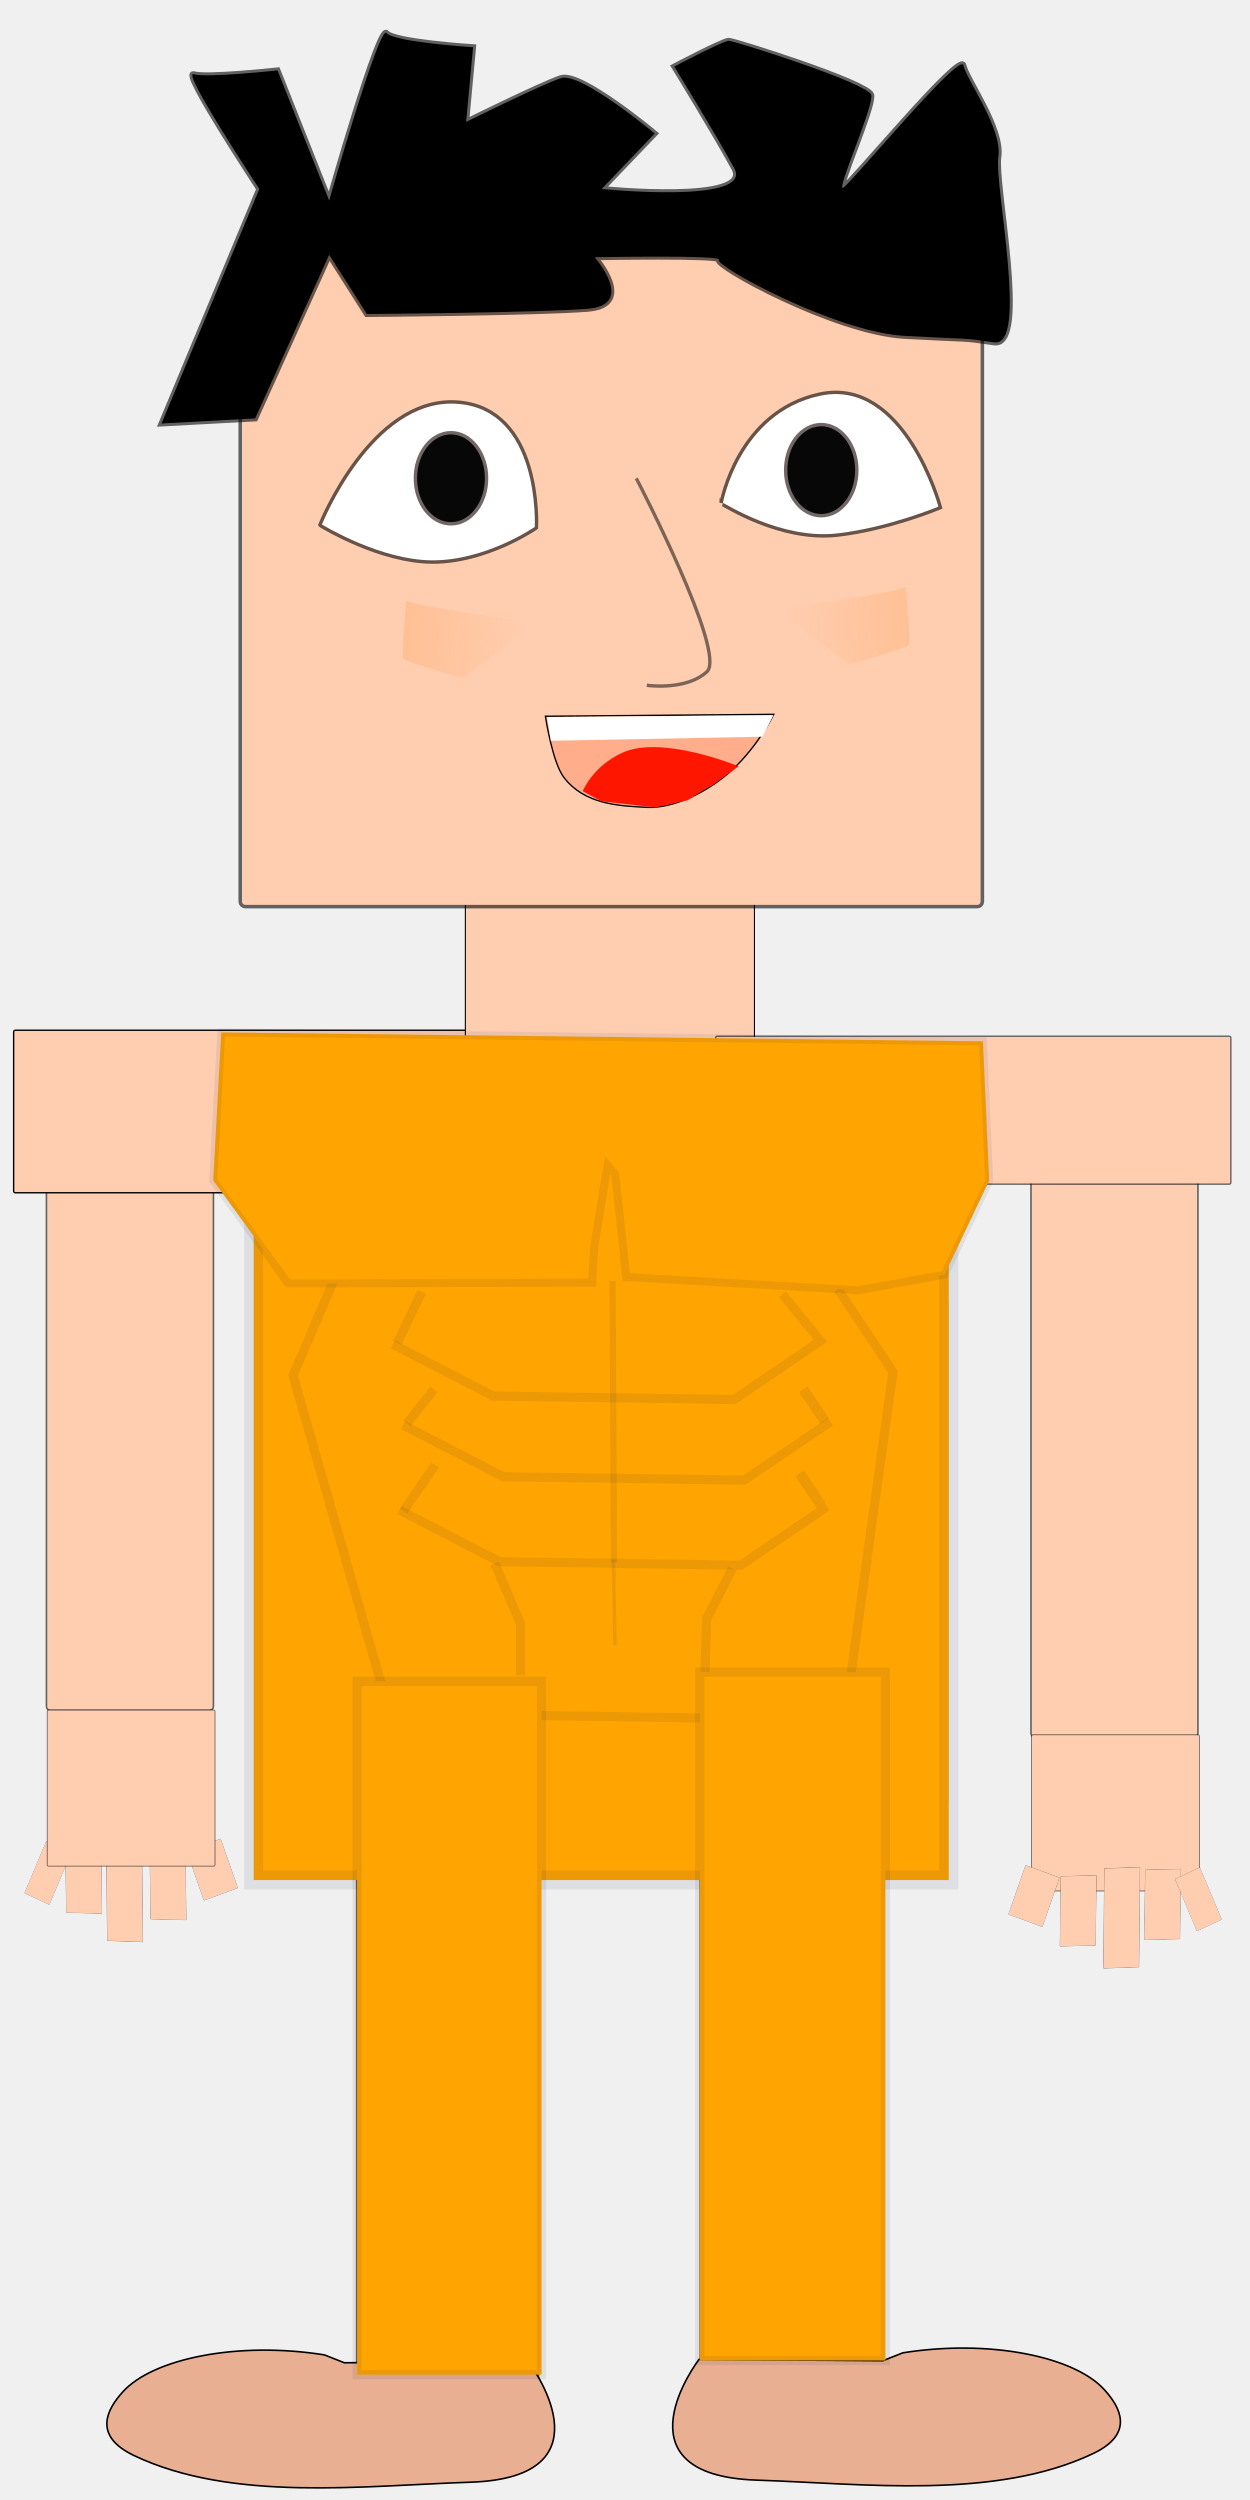
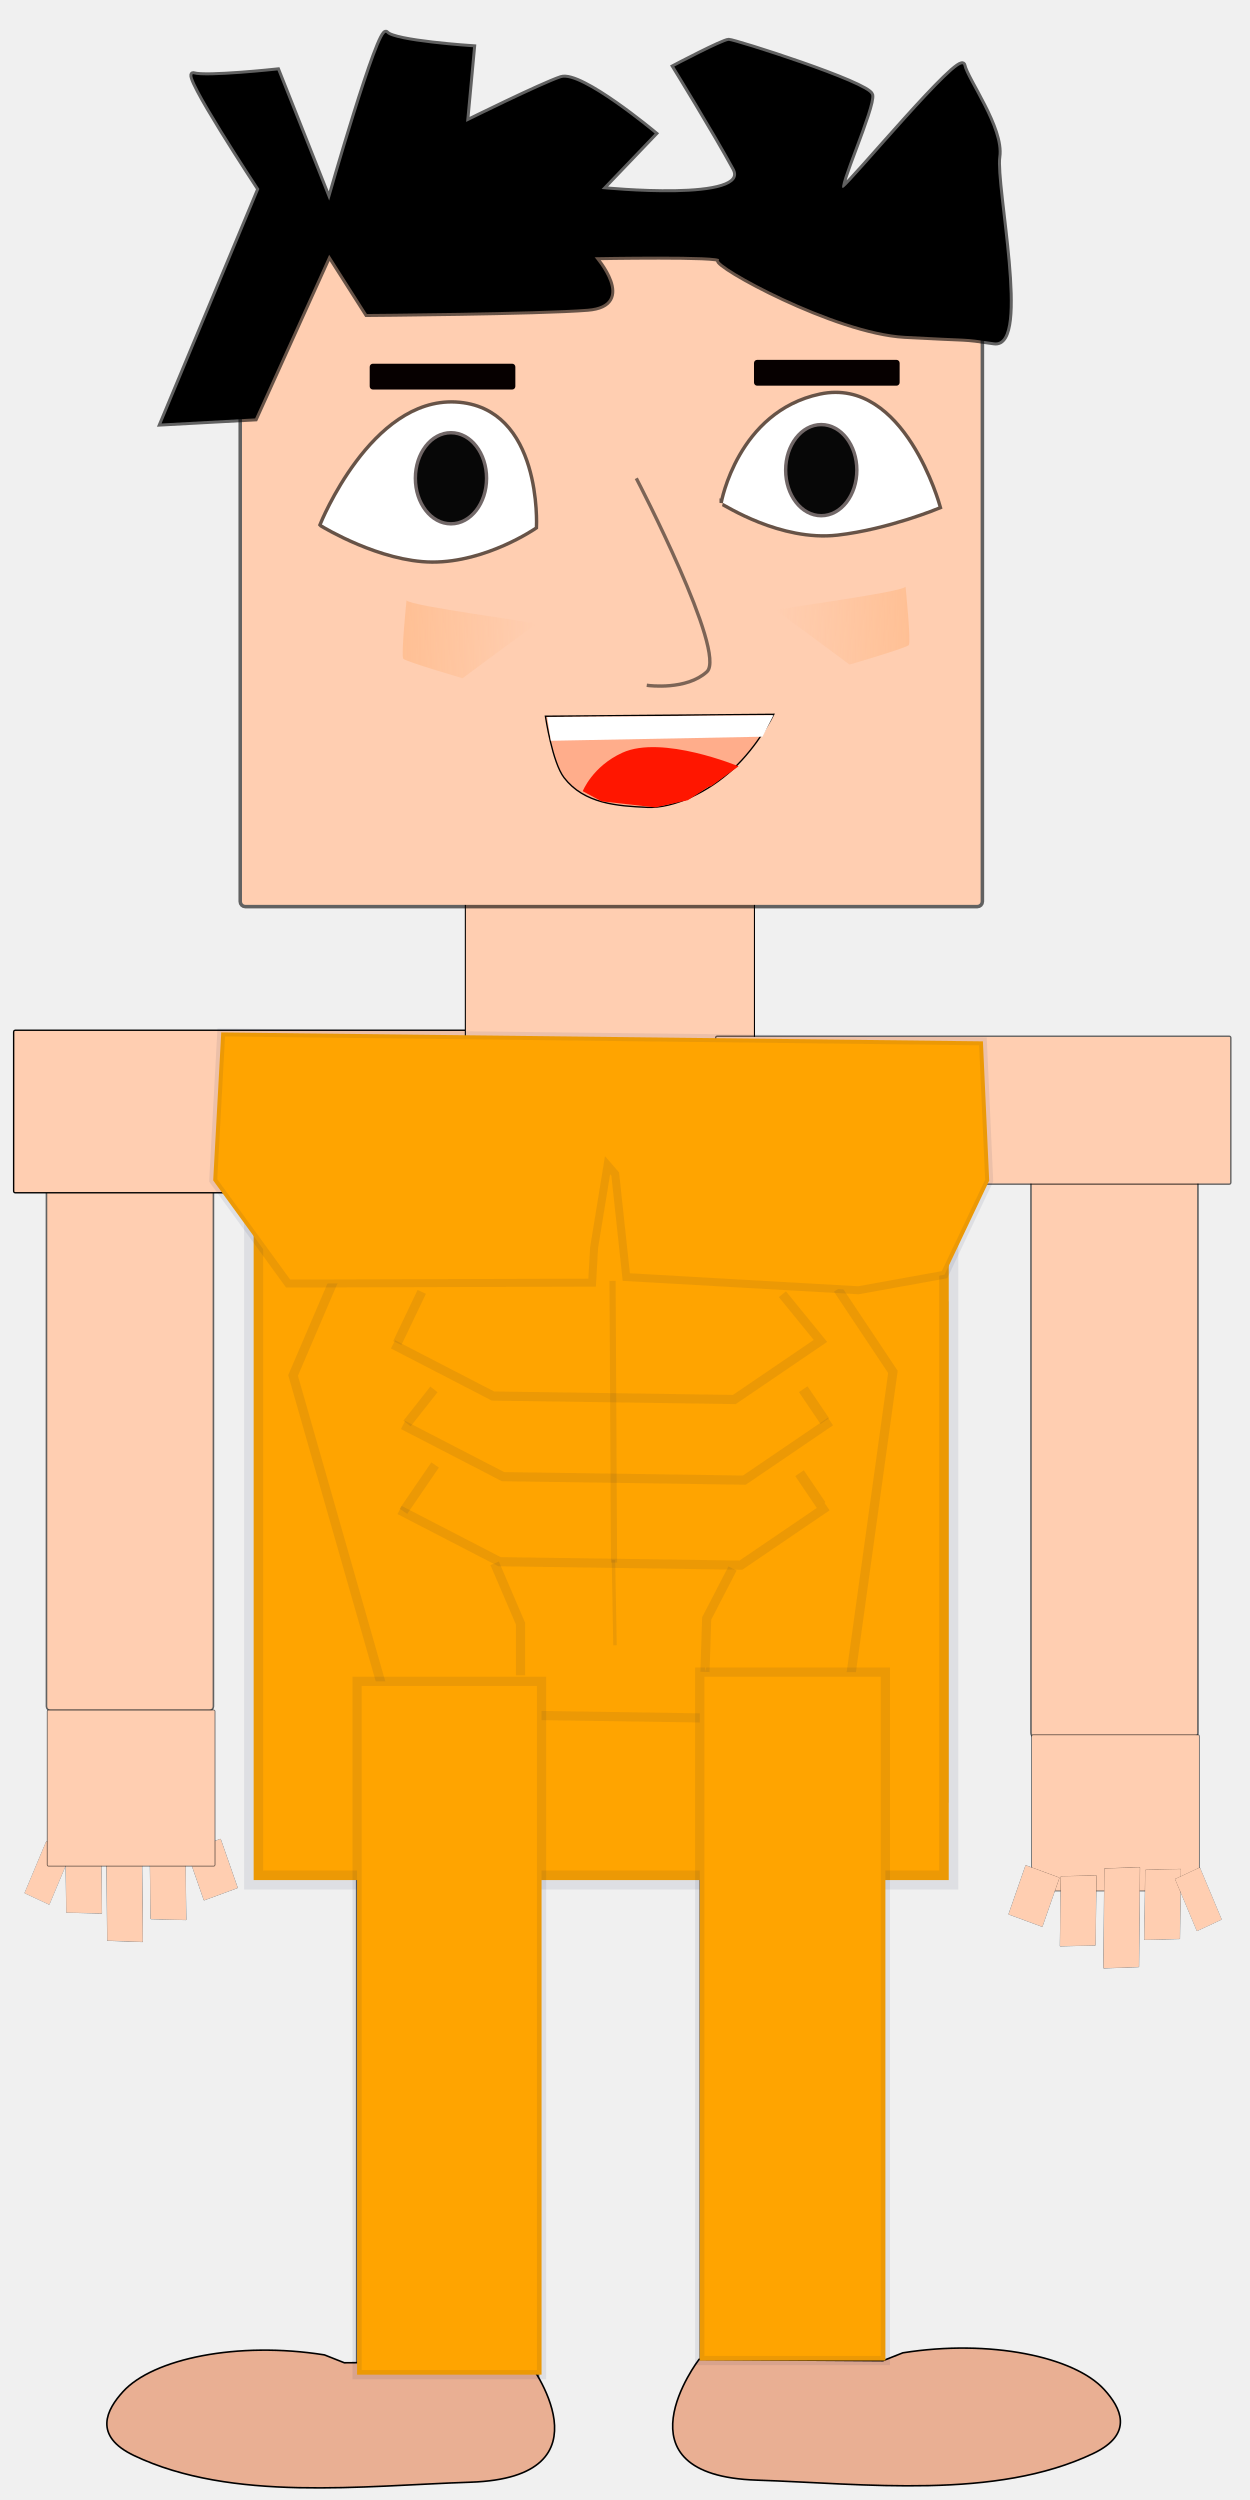
<svg xmlns="http://www.w3.org/2000/svg" xmlns:xlink="http://www.w3.org/1999/xlink" width="64" height="128" viewBox="0 0 16.933 33.867" version="1.1" id="svg1" xml:space="preserve">
  <defs id="defs1">
    <linearGradient id="linearGradient5685">
      <stop style="stop-color:#ffad70;stop-opacity:1;" offset="0" id="stop5681" />
      <stop style="stop-color:#ffb278;stop-opacity:0;" offset="1" id="stop5683" />
    </linearGradient>
    <linearGradient xlink:href="#linearGradient5685" id="linearGradient5687" x1="5.871" y1="39.004" x2="21.384" y2="39.272" gradientUnits="userSpaceOnUse" gradientTransform="matrix(0.2458605,0,0,0.2185464,2.010088,0.07742753)" />
    <linearGradient xlink:href="#linearGradient5685" id="linearGradient5722" gradientUnits="userSpaceOnUse" gradientTransform="matrix(-0.2458605,0,0,0.2185464,15.76372,-0.1083041)" x1="5.423" y1="38.914" x2="21.384" y2="39.272" />
  </defs>
  <rect style="fill:#ffceb1;fill-opacity:1;fill-rule:evenodd;stroke:#000000;stroke-width:0.006;stroke-linecap:square;stroke-opacity:0.595;paint-order:markers stroke fill" id="rect358-1-9-1-3-2-7" width="0.701" height="0.485" x="24.412" y="5.377" ry="0.002" transform="matrix(0.3290433,0.9443148,-0.9382773,0.3458839,0,0)" />
  <rect style="fill:#ffceb1;fill-opacity:1;fill-rule:evenodd;stroke:#000000;stroke-width:0.007;stroke-linecap:square;stroke-opacity:0.595;paint-order:markers stroke fill" id="rect358-1-9-1-3-2-7-0" width="0.944" height="0.479" x="25.011" y="-2.17" ry="0.002" transform="matrix(0.0135589,0.9999081,-0.9996734,-0.02555759,0,0)" />
  <rect style="fill:#ffceb1;fill-opacity:1;fill-rule:evenodd;stroke:#000000;stroke-width:0.007;stroke-linecap:square;stroke-opacity:0.595;paint-order:markers stroke fill" id="rect358-1-9-1-3-2-7-0-7" width="0.944" height="0.479" x="24.952" y="-1.028" ry="0.002" transform="matrix(0.0135589,0.9999081,-0.9996734,-0.02555759,0,0)" />
  <rect style="fill:#ffceb1;fill-opacity:1;fill-rule:evenodd;stroke:#000000;stroke-width:0.005;stroke-linecap:square;stroke-opacity:0.595;paint-order:markers stroke fill" id="rect358-1-9-1-3-2-7-0-7-1" width="0.761" height="0.367" x="22.35" y="-10.606" ry="0.002" transform="matrix(-0.386925,0.9221112,-0.9059902,-0.4232987,0,0)" />
  <rect style="fill:#ffceb1;fill-opacity:1;fill-rule:evenodd;stroke:#000000;stroke-width:0.008;stroke-linecap:square;stroke-opacity:0.595;paint-order:markers stroke fill" id="rect358-1-9-1-3-2-7-0-3" width="1.348" height="0.478" x="24.897" y="-1.685" ry="0.002" transform="matrix(0.00947057,0.9999552,-0.9993307,-0.03657963,0,0)" />
  <g id="layer1">
    <g id="layer4" transform="matrix(0.9821391,0,0,0.8105135,-0.5024058,6.393194)">
      <rect style="fill:#ffceb1;fill-opacity:1;fill-rule:evenodd;stroke:#000000;stroke-width:0.05;stroke-linecap:square;stroke-opacity:0.595;paint-order:markers stroke fill" id="rect358-1" width="2.48" height="9.848" x="5.445" y="22.279" ry="0.05" />
      <rect style="fill:#ffceb1;fill-opacity:1;fill-rule:evenodd;stroke:#000000;stroke-width:0.05;stroke-linecap:square;stroke-opacity:0.595;paint-order:markers stroke fill" id="rect358-1-5" width="2.48" height="9.848" x="10.183" y="22.135" ry="0.05" />
    </g>
    <path style="fill:#e9af93;fill-opacity:1;fill-rule:evenodd;stroke:#000000;stroke-width:0.044;stroke-linecap:square;stroke-dasharray:none;stroke-opacity:1;paint-order:markers stroke fill" d="m 4.392,31.912 c -1.175,-0.187 -2.317,0.052 -2.719,0.496 -0.216,0.238 -0.405,0.584 0.147,0.847 1.324,0.63 3.092,0.408 4.551,0.36 1.958,-0.064 0.779,-1.614 0.779,-1.614 l -2.488,0.018 z" id="path13381" />
    <path style="fill:#e9af93;fill-opacity:1;fill-rule:evenodd;stroke:#000000;stroke-width:0.044;stroke-linecap:square;stroke-dasharray:none;stroke-opacity:1;paint-order:markers stroke fill" d="m 12.233,31.884 c 1.175,-0.187 2.317,0.052 2.719,0.496 0.216,0.238 0.405,0.584 -0.147,0.847 -1.324,0.63 -3.092,0.408 -4.551,0.36 -1.958,-0.064 -0.779,-1.614 -0.779,-1.614 l 2.488,0.018 z" id="path13381-7" />
    <rect style="fill:#ffceb1;fill-opacity:1;fill-rule:evenodd;stroke:#000000;stroke-width:0.044;stroke-linecap:square;stroke-opacity:0.595;paint-order:markers stroke fill" id="rect358-1-9" width="2.24" height="8.411" x="0.64" y="14.749" ry="0.043" />
    <rect style="fill:#ffceb1;fill-opacity:1;fill-rule:evenodd;stroke:#000000;stroke-width:0.044;stroke-linecap:square;stroke-opacity:0.595;paint-order:markers stroke fill" id="rect358-1-9-1" width="2.24" height="8.411" x="13.977" y="15.111" ry="0.043" />
    <rect style="fill:#ffceb1;fill-opacity:1;fill-rule:evenodd;stroke:#000000;stroke-width:0.022;stroke-linecap:square;stroke-opacity:0.595;paint-order:markers stroke fill" id="rect358-1-9-1-3" width="2.262" height="2.105" x="13.98" y="23.506" ry="0.011" />
    <rect style="fill:#ffceb1;fill-opacity:1;fill-rule:evenodd;stroke:#000000;stroke-width:0.022;stroke-linecap:square;stroke-opacity:0.595;paint-order:markers stroke fill" id="rect358-1-9-1-3-2" width="2.262" height="2.105" x="0.645" y="23.17" ry="0.011" />
    <rect style="fill:#ffceb1;fill-opacity:1;fill-rule:evenodd;stroke:#000000;stroke-width:0.038;stroke-linecap:square;stroke-dasharray:none;stroke-opacity:1;paint-order:markers stroke fill" id="rect358-1-9-4" width="6.509" height="2.183" x="0.194" y="13.966" ry="0.011" />
    <rect style="fill:#ffceb1;fill-opacity:1;fill-rule:evenodd;stroke:#000000;stroke-width:0.029;stroke-linecap:square;stroke-dasharray:none;stroke-opacity:1;paint-order:markers stroke fill" id="rect358-1-9-4-9" width="3.902" height="2.191" x="6.311" y="12.17" ry="0.011" />
    <rect style="fill:#ffceb1;fill-opacity:1;fill-rule:evenodd;stroke:#000000;stroke-width:0.038;stroke-linecap:square;stroke-opacity:0.595;paint-order:markers stroke fill" id="rect358-1-9-4-0" width="6.96" height="1.985" x="9.704" y="14.047" ry="0.01" />
    <rect style="fill:#ffceb1;fill-opacity:1;fill-rule:evenodd;stroke:#000000;stroke-width:0.096;stroke-linecap:square;stroke-opacity:0.595;paint-order:markers stroke fill" id="rect358" width="10.006" height="8.859" x="3.278" y="3.399" ry="0.045" />
    <rect style="fill:#ffceb1;fill-opacity:1;fill-rule:evenodd;stroke:#000000;stroke-width:0.081;stroke-linecap:square;stroke-opacity:0.595;paint-order:markers stroke fill" id="rect358-4-1" width="9.226" height="6.852" x="3.578" y="17.598" ry="0.035" />
    <path style="fill:#000000;fill-opacity:1;fill-rule:evenodd;stroke:#000000;stroke-width:0.081;stroke-linecap:square;stroke-opacity:0.595;paint-order:markers stroke fill" d="M 4.459,3.451 C 4.421,3.538 3.456,5.668 3.456,5.668 L 2.188,5.737 3.513,2.56 c 0,0 -1.06,-1.606 -0.889,-1.554 0.17,0.052 1.135,-0.052 1.135,-0.052 L 4.459,2.717 c 0,0 0.681,-2.392 0.776,-2.269 0.095,0.122 1.173,0.192 1.173,0.192 L 6.314,1.652 c 0,0 1.022,-0.506 1.287,-0.594 0.265,-0.087 1.268,0.751 1.268,0.751 L 8.15,2.56 c 0,0 2.063,0.209 1.798,-0.279 C 9.682,1.792 9.134,0.902 9.134,0.902 c 0,0 0.662,-0.349 0.738,-0.349 0.076,0 1.892,0.576 1.93,0.733 0.038,0.157 -0.492,1.327 -0.378,1.257 0.114,-0.07 1.59,-1.851 1.627,-1.658 0.038,0.192 0.53,0.855 0.473,1.239 -0.057,0.384 0.416,2.584 -0.057,2.514 C 12.994,4.568 13.202,4.603 12.256,4.55 11.31,4.498 9.664,3.59 9.739,3.52 9.815,3.451 8.055,3.485 8.055,3.485 c 0,0 0.568,0.646 -0.095,0.698 C 7.298,4.236 4.97,4.254 4.97,4.254 Z" id="path1076" />
    <path style="fill:#ffffff;fill-opacity:1;fill-rule:evenodd;stroke:#000000;stroke-width:0.093;stroke-linecap:square;stroke-opacity:0.595;paint-order:markers stroke fill" d="m 4.362,7.106 c 0.028,0.017 0.794,0.481 1.491,0.485 0.73,0.004 1.391,-0.453 1.391,-0.453 0,0 0.081,-1.609 -1.073,-1.669 -1.129,-0.058 -1.81,1.636 -1.81,1.636 z" id="path1564" />
    <path style="fill:#ffffff;fill-opacity:1;fill-rule:evenodd;stroke:#000000;stroke-width:0.093;stroke-linecap:square;stroke-opacity:0.595;paint-order:markers stroke fill" d="m 9.793,6.812 c 0.035,0.01 0.786,0.501 1.55,0.414 0.689,-0.079 1.369,-0.363 1.369,-0.363 0,0 -0.476,-1.741 -1.6,-1.502 -1.1,0.234 -1.319,1.452 -1.319,1.452 z" id="path1564-0" />
    <rect style="fill:#ffa400;fill-opacity:1;stroke:#001244;stroke-width:0.258;stroke-dasharray:none;stroke-opacity:0.076" id="rect1-5-9-4" width="9.416" height="10.618" x="3.436" y="14.851" ry="0" />
    <ellipse style="fill:#070707;fill-opacity:1;fill-rule:evenodd;stroke:#110000;stroke-width:0.093;stroke-linecap:square;stroke-opacity:0.595;paint-order:markers stroke fill" id="path1736" cx="6.109" cy="6.479" rx="0.459" ry="0.594" />
    <ellipse style="fill:#070707;fill-opacity:1;fill-rule:evenodd;stroke:#110000;stroke-width:0.093;stroke-linecap:square;stroke-opacity:0.595;paint-order:markers stroke fill" id="path1736-9" cx="11.125" cy="6.369" rx="0.459" ry="0.594" />
    <path style="fill:url(#linearGradient5687);fill-opacity:1;fill-rule:evenodd;stroke:none;stroke-width:0.093;stroke-linecap:square;stroke-opacity:0.595;paint-order:markers stroke fill" d="m 5.507,8.132 c 0.033,0.078 1.804,0.303 1.76,0.323 -0.044,0.02 -1.001,0.733 -1.001,0.733 0,0 -0.77,-0.225 -0.803,-0.264 -0.033,-0.039 0.044,-0.792 0.044,-0.792 z" id="path1814" />
    <path style="fill:url(#linearGradient5722);fill-opacity:1;fill-rule:evenodd;stroke:none;stroke-width:0.093;stroke-linecap:square;stroke-opacity:0.595;paint-order:markers stroke fill" d="m 12.267,7.947 c -0.033,0.078 -1.804,0.303 -1.76,0.323 0.044,0.02 1.001,0.733 1.001,0.733 0,0 0.77,-0.225 0.803,-0.264 0.033,-0.039 -0.044,-0.792 -0.044,-0.792 z" id="path1814-3" />
    <path style="fill:none;fill-opacity:1;fill-rule:evenodd;stroke:#000000;stroke-width:0.046;stroke-linecap:square;stroke-dasharray:none;stroke-opacity:0.514;paint-order:markers stroke fill" d="m 8.63,6.5 c 0,0 1.221,2.346 0.946,2.6 -0.275,0.254 -0.792,0.186 -0.792,0.186" id="path5725" />
    <path style="fill:#ffad8b;fill-opacity:1;fill-rule:evenodd;stroke:#000000;stroke-width:0.037;stroke-linecap:square;stroke-dasharray:none;stroke-opacity:1;paint-order:markers stroke fill" d="m 7.399,9.712 3.068,-0.026 c 0,0 -0.203,0.408 -0.545,0.727 C 9.591,10.722 9.125,10.943 8.77,10.928 8.367,10.91 7.918,10.881 7.648,10.529 7.492,10.326 7.399,9.712 7.399,9.712 Z" id="path5781" />
    <path style="fill:#ff1600;fill-opacity:1;fill-rule:evenodd;stroke:none;stroke-width:0.046;stroke-linecap:square;stroke-dasharray:none;stroke-opacity:0.514;paint-order:markers stroke fill" d="m 7.894,10.718 c 0,0 0.131,-0.336 0.537,-0.521 0.539,-0.246 1.574,0.184 1.574,0.184 L 9.609,10.669 c 0.112,-0.103 -0.194,0.114 -0.291,0.171 l -0.44,0.098 -0.731,-0.083 z" id="path6029" />
    <path style="fill:#ffffff;fill-opacity:1;fill-rule:evenodd;stroke:none;stroke-width:0.151;stroke-linecap:square;stroke-dasharray:none;stroke-opacity:0.514;paint-order:markers stroke fill" d="m 7.412,9.714 0.05,0.321 2.867,-0.055 0.149,-0.291 z" id="path6679" />
    <path style="fill:#ffa400;stroke:#001244;stroke-width:0.124;stroke-opacity:0.076" d="m 4.53,17.325 -0.56,1.308 1.308,4.576 6.164,0.093 0.654,-4.717 -0.747,-1.121" id="path1" />
    <rect style="fill:#ffa400;fill-opacity:1;stroke:#001244;stroke-width:0.125;stroke-dasharray:none;stroke-opacity:0.076" id="rect1-5-9-4-6" width="2.499" height="9.392" x="4.837" y="22.777" />
    <rect style="fill:#ffa400;fill-opacity:1;stroke:#001244;stroke-width:0.125;stroke-dasharray:none;stroke-opacity:0.076" id="rect1-5-9-4-6-5" width="2.515" height="9.326" x="9.479" y="22.652" />
    <path style="fill:#ffa400;fill-opacity:1;stroke:#001244;stroke-width:0.108;stroke-dasharray:none;stroke-opacity:0.076" d="m 2.997,13.986 -0.109,2.005 1.015,1.397 4.118,-0.012 0.027,-0.475 0.182,-1.116 0.104,0.12 0.15,1.395 3.144,0.179 1.167,-0.211 0.605,-1.274 -0.085,-1.887 z" id="path2" />
    <g id="g2" transform="matrix(-1,0,0,1,31.63037,0.1320822)">
      <rect style="fill:#ffceb1;fill-opacity:1;fill-rule:evenodd;stroke:#000000;stroke-width:0.006;stroke-linecap:square;stroke-opacity:0.595;paint-order:markers stroke fill" id="rect358-1-9-1-3-2-7-3" width="0.701" height="0.485" x="29.726" y="-8.478" ry="0.002" transform="matrix(0.3290433,0.9443148,-0.9382773,0.3458839,0,0)" />
      <rect style="fill:#ffceb1;fill-opacity:1;fill-rule:evenodd;stroke:#000000;stroke-width:0.007;stroke-linecap:square;stroke-opacity:0.595;paint-order:markers stroke fill" id="rect358-1-9-1-3-2-7-0-0" width="0.944" height="0.479" x="24.858" y="-16.926" ry="0.002" transform="matrix(0.0135589,0.9999081,-0.9996734,-0.02555759,0,0)" />
      <rect style="fill:#ffceb1;fill-opacity:1;fill-rule:evenodd;stroke:#000000;stroke-width:0.007;stroke-linecap:square;stroke-opacity:0.595;paint-order:markers stroke fill" id="rect358-1-9-1-3-2-7-0-7-4" width="0.944" height="0.479" x="24.8" y="-15.783" ry="0.002" transform="matrix(0.0135589,0.9999081,-0.9996734,-0.02555759,0,0)" />
      <rect style="fill:#ffceb1;fill-opacity:1;fill-rule:evenodd;stroke:#000000;stroke-width:0.005;stroke-linecap:square;stroke-opacity:0.595;paint-order:markers stroke fill" id="rect358-1-9-1-3-2-7-0-7-1-8" width="0.761" height="0.367" x="16.306" y="-24.304" ry="0.002" transform="matrix(-0.386925,0.9221112,-0.9059902,-0.4232987,0,0)" />
      <rect style="fill:#ffceb1;fill-opacity:1;fill-rule:evenodd;stroke:#000000;stroke-width:0.008;stroke-linecap:square;stroke-opacity:0.595;paint-order:markers stroke fill" id="rect358-1-9-1-3-2-7-0-3-7" width="1.348" height="0.478" x="24.582" y="-16.446" ry="0.002" transform="matrix(0.00947057,0.9999552,-0.9993307,-0.03657963,0,0)" />
    </g>
    <path style="fill:#ffa400;stroke:#001244;stroke-width:0.124;stroke-opacity:0.076" d="m 5.324,18.212 1.354,0.7 3.269,0.047 1.167,-0.794 -0.515,-0.632" id="path3" />
    <path style="fill:#ffa400;stroke:#001244;stroke-width:0.124;stroke-opacity:0.076" d="m 5.46,19.304 1.354,0.7 3.269,0.047 1.167,-0.794" id="path3-8" />
    <path style="fill:#ffa400;stroke:#001244;stroke-width:0.124;stroke-opacity:0.076" d="m 5.413,20.456 1.354,0.7 3.269,0.047 1.167,-0.794" id="path3-8-1" />
    <path style="fill:#ffa400;stroke:#001244;stroke-width:0.083;stroke-opacity:0.076" d="m 8.298,17.352 0.02,3.816" id="path4" />
    <path style="fill:#ffa400;stroke:#001244;stroke-width:0.047;stroke-opacity:0.076" d="m 8.31,21.131 0.021,1.157" id="path4-2" />
    <path style="fill:#ffa400;stroke:#001244;stroke-width:0.124;stroke-opacity:0.076" d="M 5.382,18.194 5.713,17.501" id="path5" />
    <path style="fill:#ffa400;stroke:#001244;stroke-width:0.124;stroke-opacity:0.076" d="M 5.514,19.284 5.878,18.822" id="path6" />
    <path style="fill:#ffa400;stroke:#001244;stroke-width:0.124;stroke-opacity:0.076" d="M 10.765,18.789 Z" id="path7" />
    <path style="fill:#ffa400;stroke:#001244;stroke-width:0.124;stroke-opacity:0.076" d="m 5.465,20.473 0.429,-0.627" id="path8" />
    <path style="fill:#ffa400;stroke:#001244;stroke-width:0.14;stroke-opacity:0.076" d="M 11.123,20.389 10.831,19.957" id="path9" />
    <path style="fill:#ffa400;stroke:#001244;stroke-width:0.14;stroke-opacity:0.076" d="m 11.173,19.251 -0.292,-0.432" id="path9-2" />
    <path style="fill:#ffa400;stroke:#001244;stroke-width:0.124;stroke-opacity:0.076" d="m 6.701,21.178 0.35,0.817 v 0.7" id="path10" />
    <path style="fill:#ffa400;stroke:#001244;stroke-width:0.124;stroke-opacity:0.076" d="M 9.923,21.248 9.573,21.925 9.55,22.649" id="path11" />
+     <rect style="fill:#060000;fill-opacity:1;stroke-width:0.445;stroke-opacity:0.248" id="rect1" width="1.973" height="0.35" x="5.008" y="4.927" ry="0.043" />
+     <rect style="fill:#060000;fill-opacity:1;stroke-width:0.445;stroke-opacity:0.248" id="rect1-8" width="1.973" height="0.35" x="10.214" y="4.875" ry="0.043" />
  </g>
</svg>
